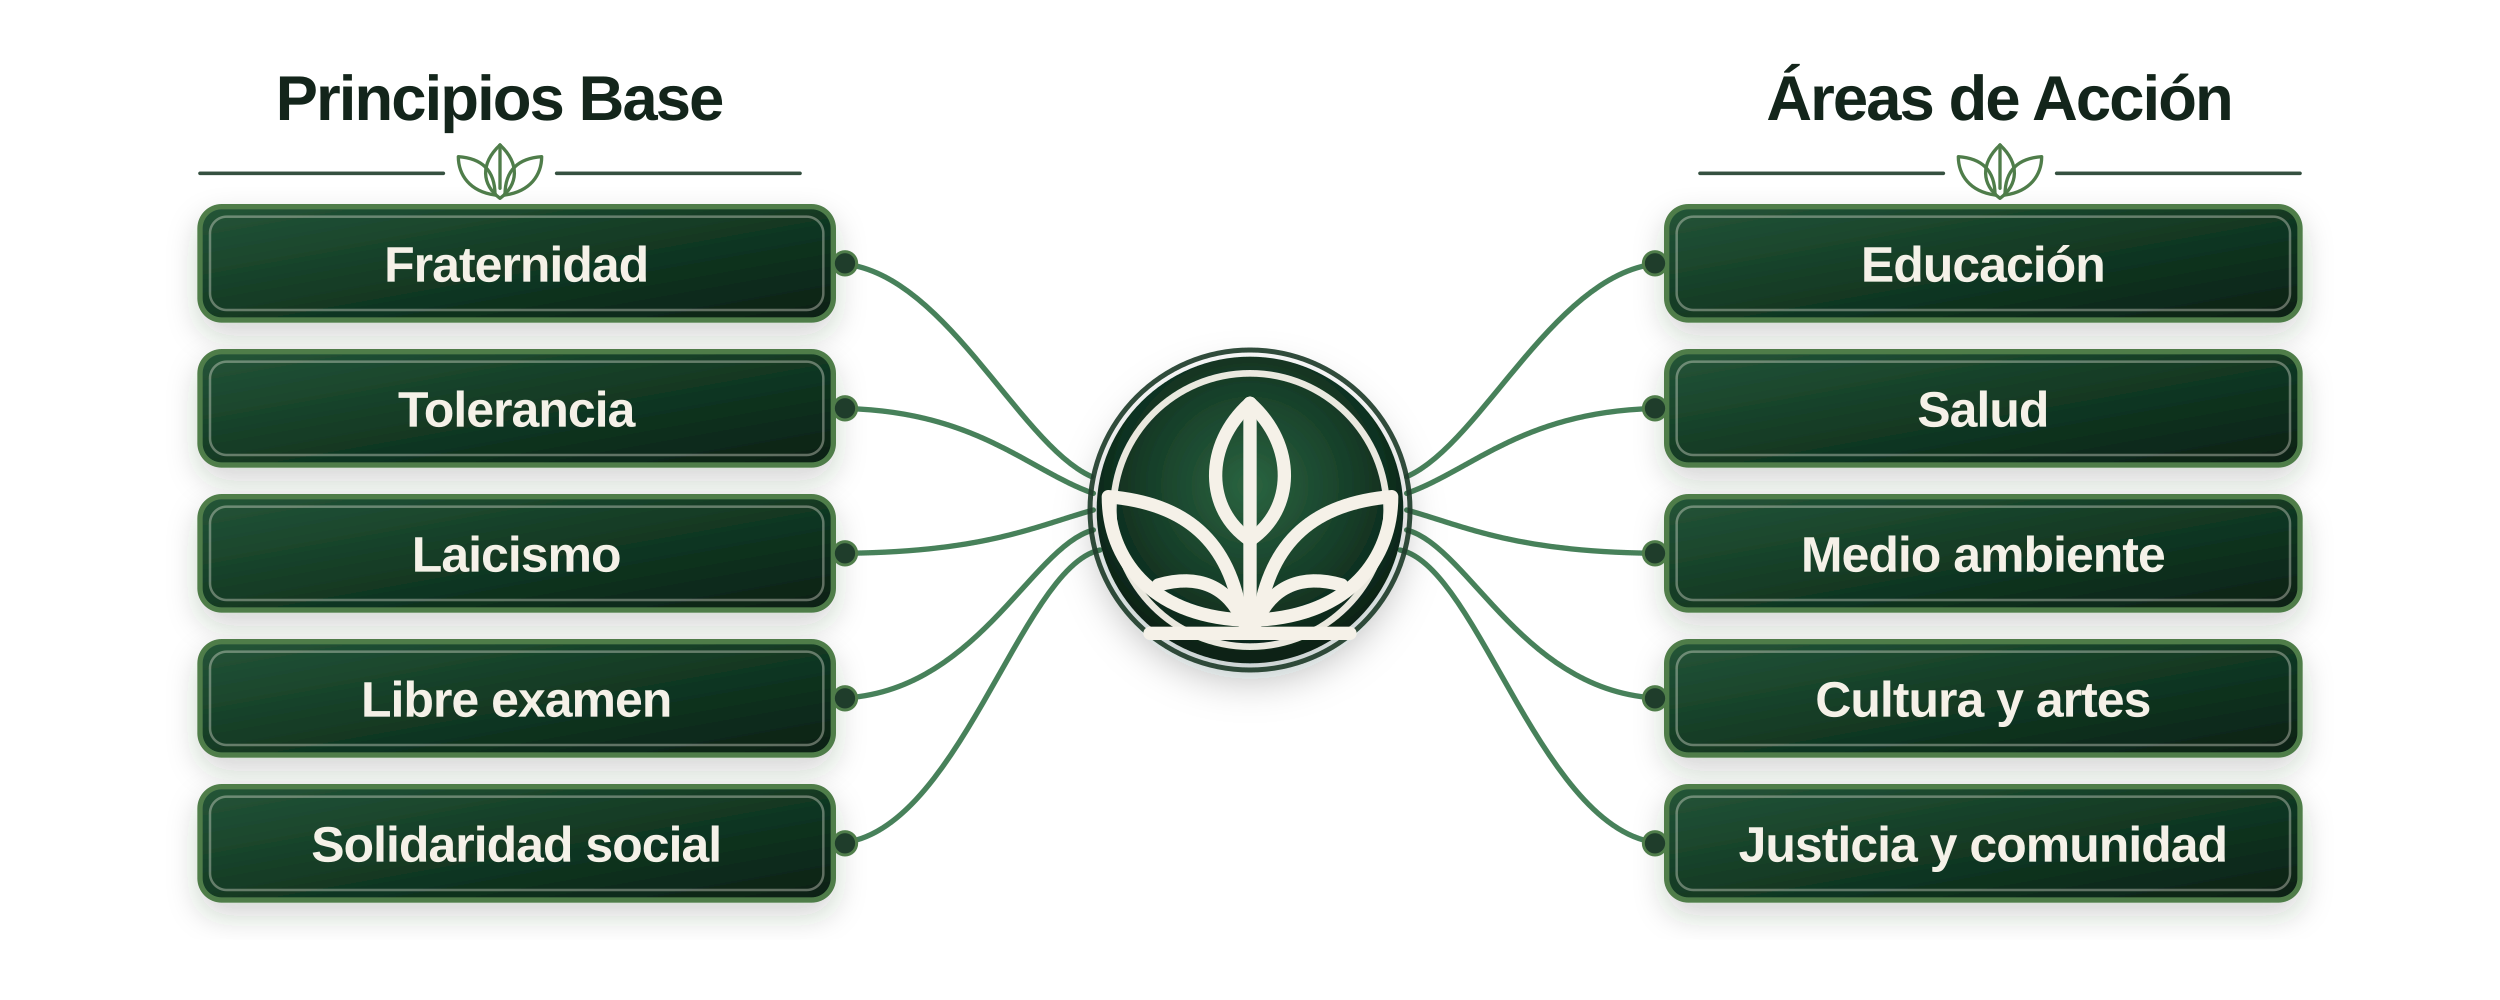
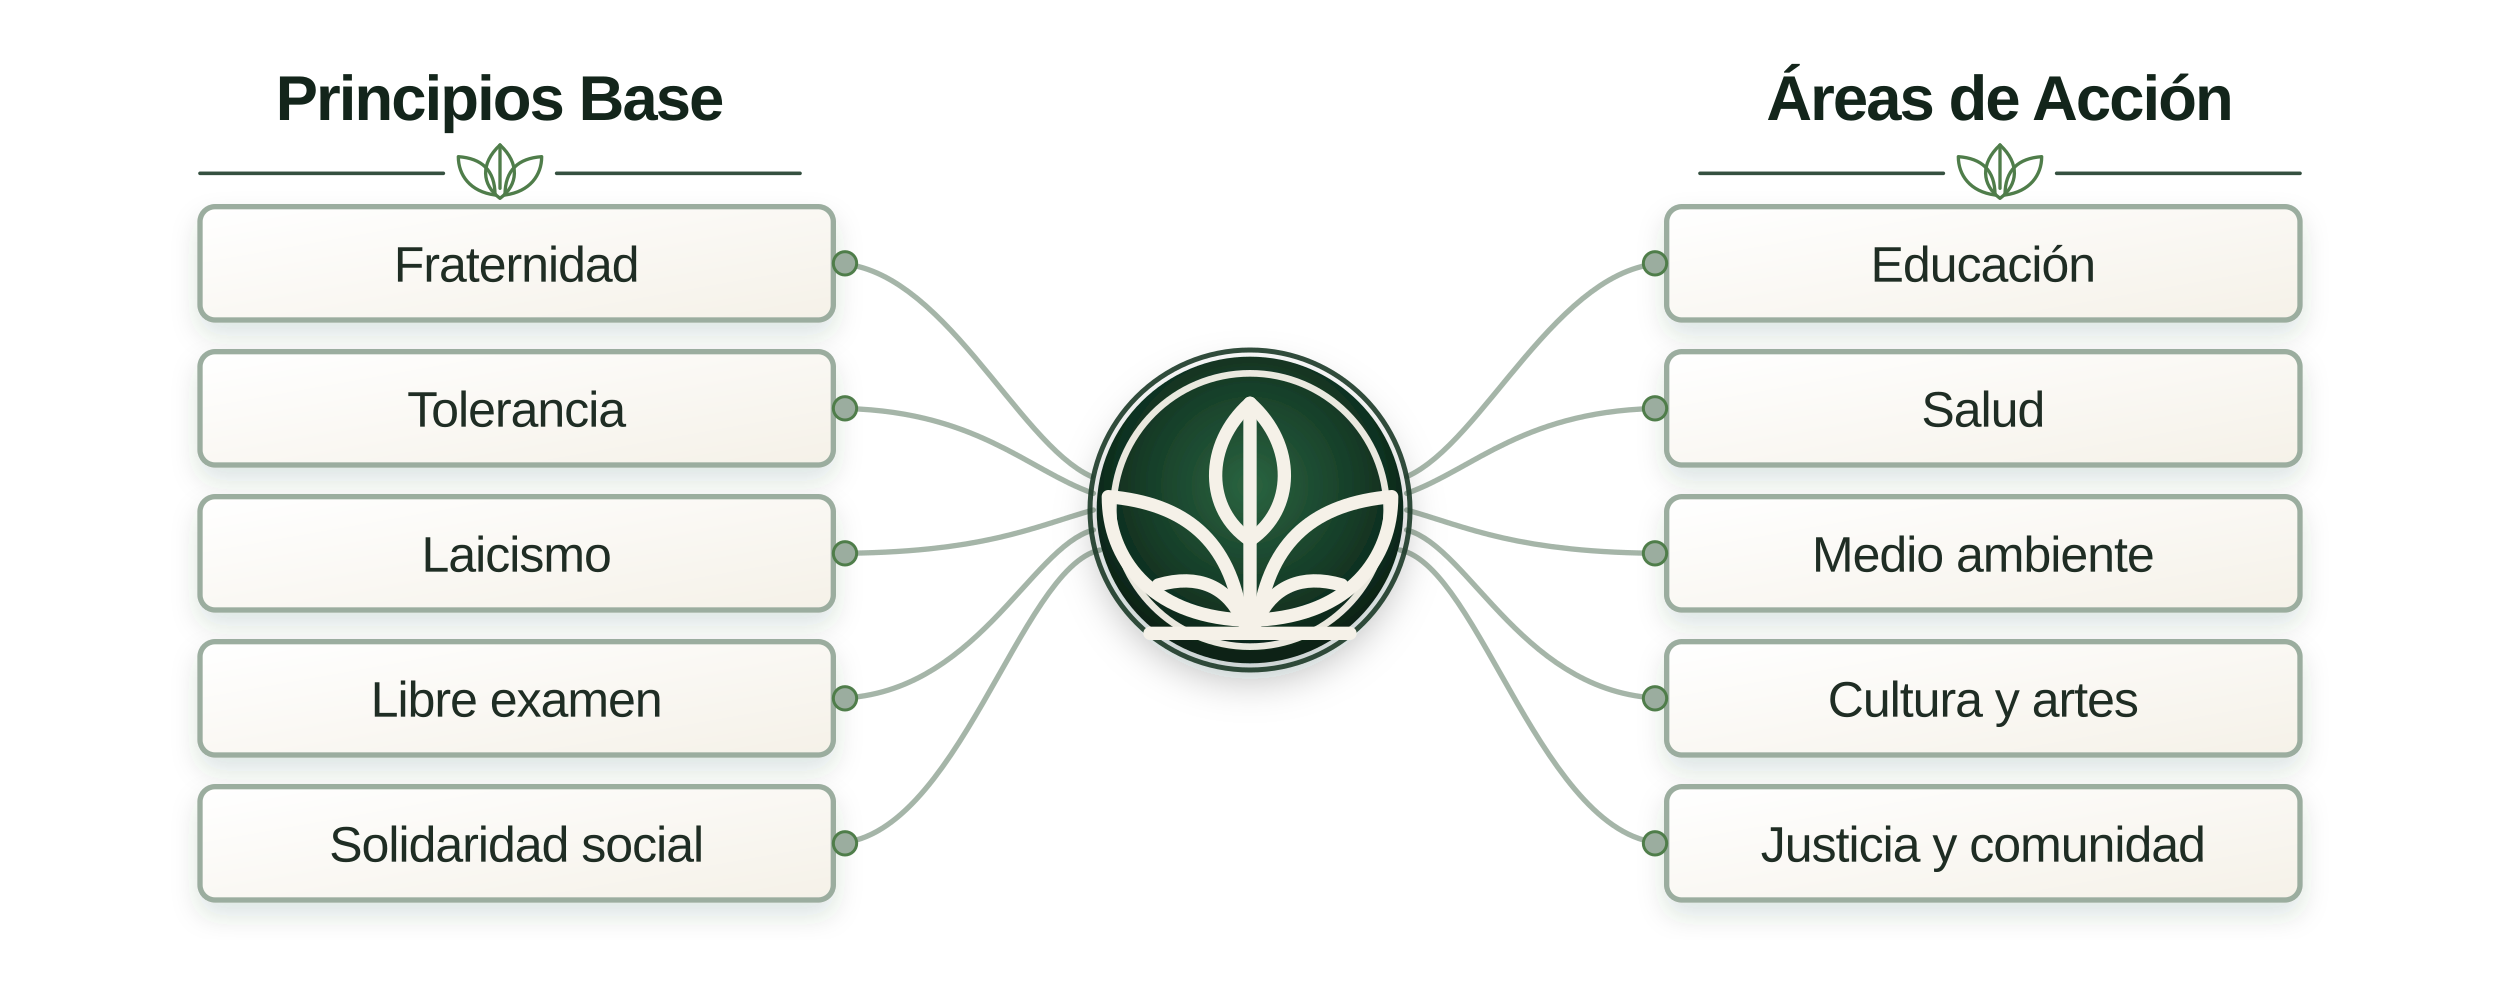
<svg xmlns="http://www.w3.org/2000/svg" viewBox="0 0 1500 600" role="img" aria-labelledby="title desc">
  <defs>
    <linearGradient id="nodeGradient" x1="0" x2="1" y1="0" y2="1">
-       <stop offset="0" stop-color="#245538" />
-       <stop offset="0.52" stop-color="#123923" />
-       <stop offset="1" stop-color="#092015" />
+       <stop offset="0" stop-color="#ffffff" />
+       <stop offset="1" stop-color="#f5f1e8" />
    </linearGradient>
    <radialGradient id="logoGradient" cx="50%" cy="42%" r="60%">
      <stop offset="0" stop-color="#2b6440" />
      <stop offset="0.58" stop-color="#163d28" />
      <stop offset="1" stop-color="#071d13" />
    </radialGradient>
    <filter id="nodeShadow" x="-20%" y="-35%" width="140%" height="170%">
-       <feDropShadow dx="0" dy="8" stdDeviation="9" flood-color="#1f3d2b" flood-opacity="0.20" />
+       <feDropShadow dx="0" dy="8" stdDeviation="8" flood-color="#1f3d2b" flood-opacity="0.14" />
    </filter>
    <filter id="logoShadow" x="-30%" y="-30%" width="160%" height="160%">
      <feDropShadow dx="0" dy="10" stdDeviation="12" flood-color="#13251b" flood-opacity="0.26" />
    </filter>
    <style>
      .heading{font-family:'Plus Jakarta Sans',Arial,Helvetica,sans-serif;font-size:38px;font-weight:900;fill:#13251b;letter-spacing:-.03em}
-       .node-text{font-family:'Plus Jakarta Sans',Arial,Helvetica,sans-serif;font-size:30px;font-weight:900;fill:#f5f1e8;letter-spacing:-.02em}
-       .line{fill:none;stroke:#2f7044;stroke-width:3.2;stroke-linecap:round;opacity:.88}
-       .node{fill:url(#nodeGradient);stroke:#4f7d4a;stroke-width:3.2}
-       .node-inner{fill:none;stroke:rgba(245,241,232,.36);stroke-width:1.5}
-       .dot{fill:#1f3d2b;stroke:#4f7d4a;stroke-width:1.8}
+       .node-text{font-family:'Plus Jakarta Sans',Arial,Helvetica,sans-serif;font-size:30px;font-weight:500;fill:#1f2d24;letter-spacing:-.02em}
+       .line{fill:none;stroke:#9bad9f;stroke-width:3.2;stroke-linecap:round;opacity:.9}
+       .node{fill:url(#nodeGradient);stroke:#9bad9f;stroke-width:3.2}
+       .dot{fill:#9bad9f;stroke:#4f7d4a;stroke-width:1.8}
      .decor{stroke:#1f3d2b;stroke-width:2.2;stroke-linecap:round;opacity:.9}
      .decor-leaf{fill:none;stroke:#4f7d4a;stroke-width:2;stroke-linecap:round;stroke-linejoin:round}
    </style>
  </defs>
  <text x="300" y="72" text-anchor="middle" class="heading">Principios Base</text>
  <line x1="120" y1="104" x2="266" y2="104" class="decor" />
  <line x1="334" y1="104" x2="480" y2="104" class="decor" />
  <g class="decor-leaf" transform="translate(300 103)">
    <path d="M0 10 V-16" />
    <path d="M0 -16 C-12 -5 -11 8 0 16 C11 8 12 -5 0 -16Z" />
    <path d="M-3 14 C-18 12 -25 2 -25 -9 C-11 -8 -3 -1 -3 14Z" />
    <path d="M3 14 C18 12 25 2 25 -9 C11 -8 3 -1 3 14Z" />
  </g>
  <text x="1200" y="72" text-anchor="middle" class="heading">Áreas de Acción</text>
  <line x1="1020" y1="104" x2="1166" y2="104" class="decor" />
  <line x1="1234" y1="104" x2="1380" y2="104" class="decor" />
  <g class="decor-leaf" transform="translate(1200 103)">
    <path d="M0 10 V-16" />
    <path d="M0 -16 C-12 -5 -11 8 0 16 C11 8 12 -5 0 -16Z" />
    <path d="M-3 14 C-18 12 -25 2 -25 -9 C-11 -8 -3 -1 -3 14Z" />
    <path d="M3 14 C18 12 25 2 25 -9 C11 -8 3 -1 3 14Z" />
  </g>
  <path class="line" d="M500 158 C565 158 610 266 655 286" />
  <path class="line" d="M500 245 C585 245 616 282 656 296" />
  <path class="line" d="M500 332 C590 332 620 316 656 306" />
  <path class="line" d="M500 419 C585 419 618 328 656 318" />
  <path class="line" d="M500 506 C574 506 612 340 660 330" />
  <path class="line" d="M844 286 C890 266 935 158 1000 158" />
  <path class="line" d="M844 296 C884 282 915 245 1000 245" />
  <path class="line" d="M844 306 C880 316 910 332 1000 332" />
  <path class="line" d="M844 318 C882 328 915 419 1000 419" />
  <path class="line" d="M840 330 C888 340 926 506 1000 506" />
-   <rect class="node" x="120" y="124" width="380" height="68" rx="13" filter="url(#nodeShadow)" />
-   <rect class="node-inner" x="126" y="130" width="368" height="56" rx="10" />
+   <rect class="node" x="120" y="124" width="380" height="68" rx="9" filter="url(#nodeShadow)" />
  <circle class="dot" cx="507" cy="158" r="7" />
-   <rect class="node" x="120" y="211" width="380" height="68" rx="13" filter="url(#nodeShadow)" />
-   <rect class="node-inner" x="126" y="217" width="368" height="56" rx="10" />
+   <rect class="node" x="120" y="211" width="380" height="68" rx="9" filter="url(#nodeShadow)" />
  <circle class="dot" cx="507" cy="245" r="7" />
-   <rect class="node" x="120" y="298" width="380" height="68" rx="13" filter="url(#nodeShadow)" />
-   <rect class="node-inner" x="126" y="304" width="368" height="56" rx="10" />
+   <rect class="node" x="120" y="298" width="380" height="68" rx="9" filter="url(#nodeShadow)" />
  <circle class="dot" cx="507" cy="332" r="7" />
-   <rect class="node" x="120" y="385" width="380" height="68" rx="13" filter="url(#nodeShadow)" />
-   <rect class="node-inner" x="126" y="391" width="368" height="56" rx="10" />
+   <rect class="node" x="120" y="385" width="380" height="68" rx="9" filter="url(#nodeShadow)" />
  <circle class="dot" cx="507" cy="419" r="7" />
-   <rect class="node" x="120" y="472" width="380" height="68" rx="13" filter="url(#nodeShadow)" />
-   <rect class="node-inner" x="126" y="478" width="368" height="56" rx="10" />
+   <rect class="node" x="120" y="472" width="380" height="68" rx="9" filter="url(#nodeShadow)" />
  <circle class="dot" cx="507" cy="506" r="7" />
  <text x="310" y="169" text-anchor="middle" class="node-text">Fraternidad</text>
  <text x="310" y="256" text-anchor="middle" class="node-text">Tolerancia</text>
  <text x="310" y="343" text-anchor="middle" class="node-text">Laicismo</text>
  <text x="310" y="430" text-anchor="middle" class="node-text">Libre examen</text>
  <text x="310" y="517" text-anchor="middle" class="node-text">Solidaridad social</text>
-   <rect class="node" x="1000" y="124" width="380" height="68" rx="13" filter="url(#nodeShadow)" />
-   <rect class="node-inner" x="1006" y="130" width="368" height="56" rx="10" />
+   <rect class="node" x="1000" y="124" width="380" height="68" rx="9" filter="url(#nodeShadow)" />
  <circle class="dot" cx="993" cy="158" r="7" />
-   <rect class="node" x="1000" y="211" width="380" height="68" rx="13" filter="url(#nodeShadow)" />
-   <rect class="node-inner" x="1006" y="217" width="368" height="56" rx="10" />
+   <rect class="node" x="1000" y="211" width="380" height="68" rx="9" filter="url(#nodeShadow)" />
  <circle class="dot" cx="993" cy="245" r="7" />
-   <rect class="node" x="1000" y="298" width="380" height="68" rx="13" filter="url(#nodeShadow)" />
-   <rect class="node-inner" x="1006" y="304" width="368" height="56" rx="10" />
+   <rect class="node" x="1000" y="298" width="380" height="68" rx="9" filter="url(#nodeShadow)" />
  <circle class="dot" cx="993" cy="332" r="7" />
-   <rect class="node" x="1000" y="385" width="380" height="68" rx="13" filter="url(#nodeShadow)" />
-   <rect class="node-inner" x="1006" y="391" width="368" height="56" rx="10" />
+   <rect class="node" x="1000" y="385" width="380" height="68" rx="9" filter="url(#nodeShadow)" />
  <circle class="dot" cx="993" cy="419" r="7" />
-   <rect class="node" x="1000" y="472" width="380" height="68" rx="13" filter="url(#nodeShadow)" />
-   <rect class="node-inner" x="1006" y="478" width="368" height="56" rx="10" />
+   <rect class="node" x="1000" y="472" width="380" height="68" rx="9" filter="url(#nodeShadow)" />
  <circle class="dot" cx="993" cy="506" r="7" />
  <text x="1190" y="169" text-anchor="middle" class="node-text">Educación</text>
  <text x="1190" y="256" text-anchor="middle" class="node-text">Salud</text>
  <text x="1190" y="343" text-anchor="middle" class="node-text">Medio ambiente</text>
  <text x="1190" y="430" text-anchor="middle" class="node-text">Cultura y artes</text>
  <text x="1190" y="517" text-anchor="middle" class="node-text">Justicia y comunidad</text>
  <circle cx="750" cy="306" r="92" fill="url(#logoGradient)" filter="url(#logoShadow)" />
  <circle cx="750" cy="306" r="82" fill="none" stroke="#f5f1e8" stroke-width="4" opacity=".95" />
  <circle cx="750" cy="306" r="96" fill="none" stroke="#1f3d2b" stroke-width="3" opacity=".92" />
  <g fill="none" stroke="#f5f1e8" stroke-width="8" stroke-linecap="round" stroke-linejoin="round">
    <path d="M750 374 V242" />
    <path d="M750 242 C722 267 723 306 750 324 C777 306 778 267 750 242Z" />
    <path d="M745 372 C690 369 665 335 665 298 C711 302 738 324 745 372Z" />
    <path d="M755 372 C810 369 835 335 835 298 C789 302 762 324 755 372Z" />
    <path d="M695 351 C719 344 737 352 746 373" />
    <path d="M805 351 C781 344 763 352 754 373" />
    <path d="M690 380 H810" />
  </g>
</svg>
